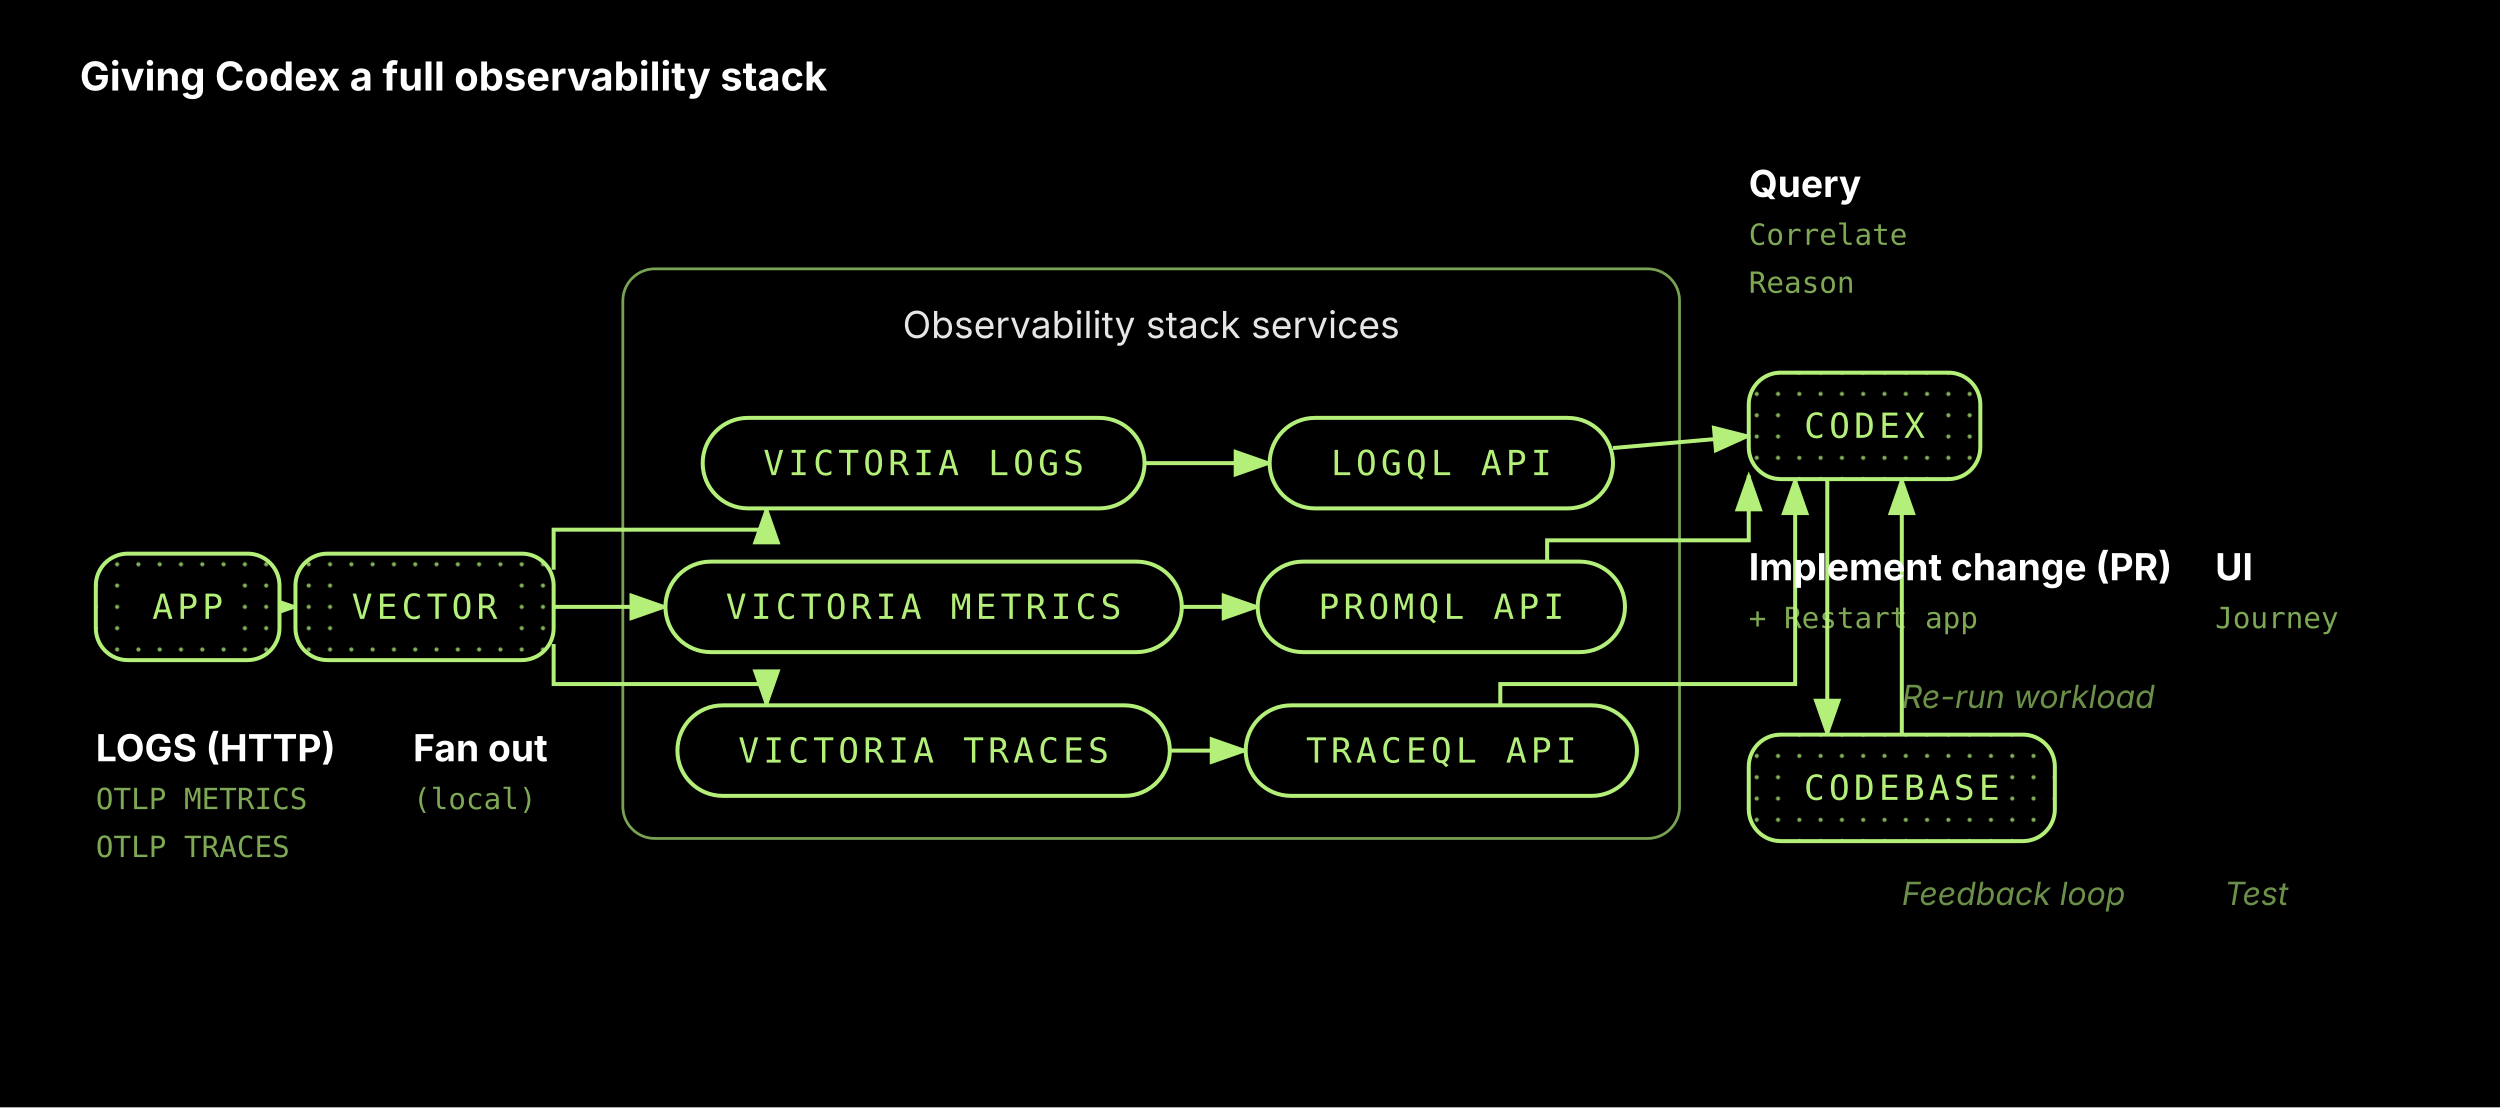
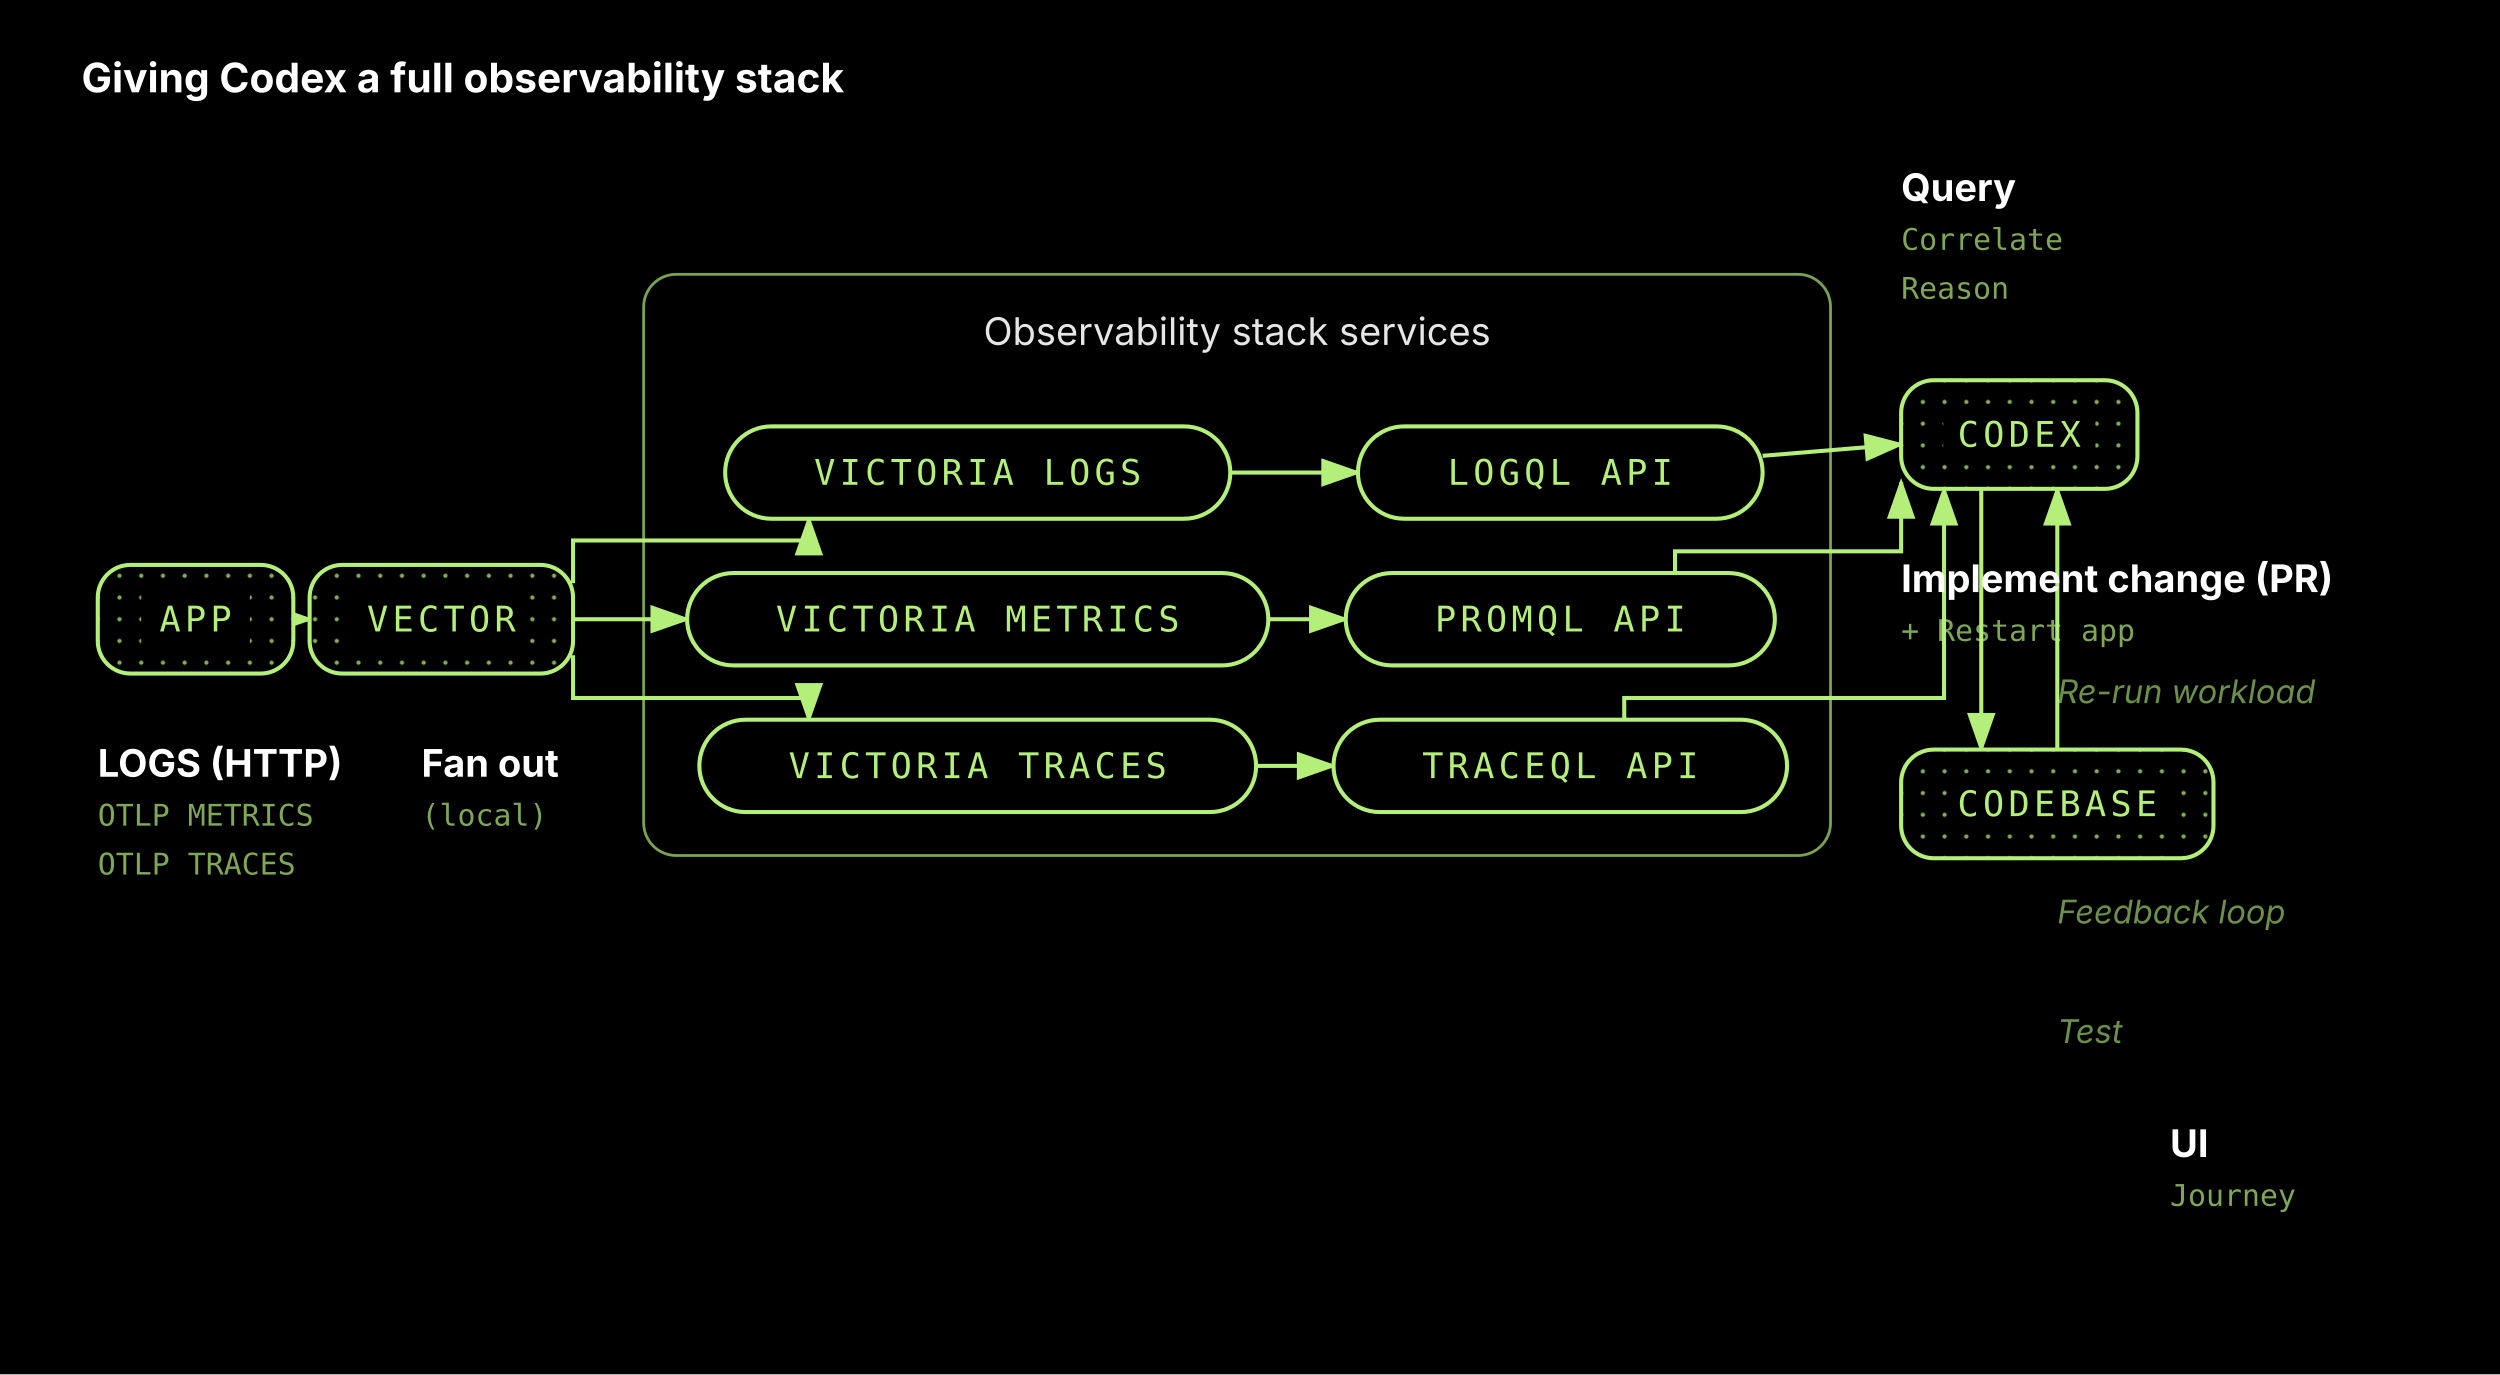
- <svg xmlns="http://www.w3.org/2000/svg" viewBox="0 0 939.24 416" width="939.24" height="416">
+ <svg xmlns="http://www.w3.org/2000/svg" viewBox="0 0 920.5 506" width="920.5" height="506">
  <defs>
    <pattern id="dotgrid" width="8" height="8" patternUnits="userSpaceOnUse">
      <rect width="8" height="8" fill="#000000" />
      <circle cx="4" cy="4" r="0.8" fill="#b4f079" opacity="0.7" />
    </pattern>
    <pattern id="crosshatch" width="8" height="8" patternUnits="userSpaceOnUse">
      <rect width="8" height="8" fill="#000000" />
      <path d="M0 8L8 0M-1 1L1 -1M7 9L9 7" stroke="#b4f079" stroke-width="0.8" opacity="0.2" />
    </pattern>
    <pattern id="hero" width="6" height="6" patternUnits="userSpaceOnUse">
      <rect width="6" height="6" fill="#3d6b23" />
      <circle cx="3" cy="3" r="0.6" fill="#5a9a35" opacity="0.5" />
    </pattern>
    <marker id="arrowhead" markerWidth="10" markerHeight="7" refX="9" refY="3.5" orient="auto" markerUnits="strokeWidth">
      <polygon points="0 0, 10 3.5, 0 7" fill="#b4f079" />
    </marker>
    <marker id="arrowhead-reverse" markerWidth="10" markerHeight="7" refX="1" refY="3.5" orient="auto" markerUnits="strokeWidth">
      <polygon points="10 0, 0 3.5, 10 7" fill="#b4f079" />
    </marker>
  </defs>
  <rect width="100%" height="100%" fill="#000000" />
  <g class="diagram">
    <text x="30" y="34" font-family="'Inter', 'Helvetica Neue', Arial, sans-serif" font-size="15" fill="#ffffff" font-weight="700">Giving Codex a full observability stack</text>
-     <rect x="234" y="101" width="397" height="214" rx="12" fill="transparent" stroke="#b4f079" stroke-width="1" opacity="0.35" />
-     <rect x="234" y="101" width="397" height="214" rx="12" fill="none" stroke="#b4f079" stroke-width="1" opacity="0.5" />
-     <line x1="105" y1="228" x2="111" y2="228" stroke="#b4f079" stroke-width="1.5" marker-end="url(#arrowhead)" />
-     <polyline points="208,214.032 208,199 287.972,199 287.972,191" fill="none" stroke="#b4f079" stroke-width="1.5" marker-end="url(#arrowhead)" />
-     <line x1="208" y1="228" x2="250" y2="228" stroke="#b4f079" stroke-width="1.5" marker-end="url(#arrowhead)" />
-     <polyline points="208,241.968 208,257 287.972,257 287.972,265" fill="none" stroke="#b4f079" stroke-width="1.5" marker-end="url(#arrowhead)" />
-     <line x1="606" y1="168.321" x2="657" y2="163.83" stroke="#b4f079" stroke-width="1.5" marker-end="url(#arrowhead)" />
-     <polyline points="581.25,211 581.25,203 657,203 657,178.604" fill="none" stroke="#b4f079" stroke-width="1.5" marker-end="url(#arrowhead)" />
-     <polyline points="563.656,265 563.656,257 674.434,257 674.434,180" fill="none" stroke="#b4f079" stroke-width="1.5" marker-end="url(#arrowhead)" />
-     <line x1="686.5" y1="180" x2="686.5" y2="276" stroke="#b4f079" stroke-width="1.5" marker-end="url(#arrowhead)" />
-     <line x1="714.5" y1="276" x2="714.5" y2="180" stroke="#b4f079" stroke-width="1.5" marker-end="url(#arrowhead)" />
-     <line x1="430" y1="174" x2="477" y2="174" stroke="#b4f079" stroke-width="1.5" marker-end="url(#arrowhead)" />
-     <line x1="444" y1="228" x2="472.5" y2="228" stroke="#b4f079" stroke-width="1.5" marker-end="url(#arrowhead)" />
-     <line x1="439.5" y1="282" x2="468" y2="282" stroke="#b4f079" stroke-width="1.5" marker-end="url(#arrowhead)" />
-     <rect x="317.5" y="114" width="230" height="24" fill="#000000" rx="3" />
-     <text x="432.5" y="127" font-family="'Inter', 'Helvetica Neue', Arial, sans-serif" font-size="14" fill="#ffffff" opacity="0.9" text-anchor="middle">Observability stack services</text>
-     <rect x="36" y="208" width="69" height="40" rx="12" fill="url(#dotgrid)" stroke="#b4f079" stroke-width="1.5" />
-     <rect x="50.5" y="216.9" width="40" height="22.2" fill="#000000" rx="2" />
-     <text x="70.5" y="228" font-family="'JetBrains Mono', 'Fira Code', 'SF Mono', 'Cascadia Code', monospace" font-size="13" fill="#b4f079" text-anchor="middle" dominant-baseline="central" letter-spacing="0.12em">APP</text>
-     <rect x="111" y="208" width="97" height="40" rx="12" fill="url(#dotgrid)" stroke="#b4f079" stroke-width="1.5" />
-     <rect x="127.5" y="216.9" width="64" height="22.2" fill="#000000" rx="2" />
-     <text x="159.5" y="228" font-family="'JetBrains Mono', 'Fira Code', 'SF Mono', 'Cascadia Code', monospace" font-size="13" fill="#b4f079" text-anchor="middle" dominant-baseline="central" letter-spacing="0.12em">VECTOR</text>
-     <rect x="657" y="140" width="87" height="40" rx="12" fill="url(#dotgrid)" stroke="#b4f079" stroke-width="1.5" />
-     <rect x="672.5" y="148.9" width="56" height="22.2" fill="#000000" rx="2" />
-     <text x="700.5" y="160" font-family="'JetBrains Mono', 'Fira Code', 'SF Mono', 'Cascadia Code', monospace" font-size="13" fill="#b4f079" text-anchor="middle" dominant-baseline="central" letter-spacing="0.12em">CODEX</text>
-     <rect x="657" y="276" width="115" height="40" rx="12" fill="url(#dotgrid)" stroke="#b4f079" stroke-width="1.5" />
-     <rect x="674.5" y="284.9" width="80" height="22.2" fill="#000000" rx="2" />
-     <text x="714.5" y="296" font-family="'JetBrains Mono', 'Fira Code', 'SF Mono', 'Cascadia Code', monospace" font-size="13" fill="#b4f079" text-anchor="middle" dominant-baseline="central" letter-spacing="0.12em">CODEBASE</text>
-     <rect x="264" y="157" width="166" height="34" rx="17" fill="#000000" stroke="#b4f079" stroke-width="1.5" />
-     <text x="347" y="174" font-family="'JetBrains Mono', 'Fira Code', 'SF Mono', 'Cascadia Code', monospace" font-size="13" fill="#b4f079" text-anchor="middle" dominant-baseline="central" letter-spacing="0.12em">VICTORIA LOGS</text>
-     <rect x="477" y="157" width="129" height="34" rx="17" fill="#000000" stroke="#b4f079" stroke-width="1.5" />
-     <text x="541.5" y="174" font-family="'JetBrains Mono', 'Fira Code', 'SF Mono', 'Cascadia Code', monospace" font-size="13" fill="#b4f079" text-anchor="middle" dominant-baseline="central" letter-spacing="0.12em">LOGQL API</text>
-     <rect x="250" y="211" width="194" height="34" rx="17" fill="#000000" stroke="#b4f079" stroke-width="1.5" />
-     <text x="347" y="228" font-family="'JetBrains Mono', 'Fira Code', 'SF Mono', 'Cascadia Code', monospace" font-size="13" fill="#b4f079" text-anchor="middle" dominant-baseline="central" letter-spacing="0.12em">VICTORIA METRICS</text>
-     <rect x="472.5" y="211" width="138" height="34" rx="17" fill="#000000" stroke="#b4f079" stroke-width="1.5" />
-     <text x="541.5" y="228" font-family="'JetBrains Mono', 'Fira Code', 'SF Mono', 'Cascadia Code', monospace" font-size="13" fill="#b4f079" text-anchor="middle" dominant-baseline="central" letter-spacing="0.12em">PROMQL API</text>
-     <rect x="254.5" y="265" width="185" height="34" rx="17" fill="#000000" stroke="#b4f079" stroke-width="1.5" />
-     <text x="347" y="282" font-family="'JetBrains Mono', 'Fira Code', 'SF Mono', 'Cascadia Code', monospace" font-size="13" fill="#b4f079" text-anchor="middle" dominant-baseline="central" letter-spacing="0.12em">VICTORIA TRACES</text>
-     <rect x="468" y="265" width="147" height="34" rx="17" fill="#000000" stroke="#b4f079" stroke-width="1.5" />
-     <text x="541.5" y="282" font-family="'JetBrains Mono', 'Fira Code', 'SF Mono', 'Cascadia Code', monospace" font-size="13" fill="#b4f079" text-anchor="middle" dominant-baseline="central" letter-spacing="0.12em">TRACEQL API</text>
+     <rect x="237" y="101" width="437" height="214" rx="12" fill="transparent" stroke="#b4f079" stroke-width="1" opacity="0.35" />
+     <rect x="237" y="101" width="437" height="214" rx="12" fill="none" stroke="#b4f079" stroke-width="1" opacity="0.5" />
+     <line x1="108" y1="228" x2="114" y2="228" stroke="#b4f079" stroke-width="1.5" marker-end="url(#arrowhead)" />
+     <polyline points="211,214.739 211,199 297.824,199 297.824,191" fill="none" stroke="#b4f079" stroke-width="1.5" marker-end="url(#arrowhead)" />
+     <line x1="211" y1="228" x2="253" y2="228" stroke="#b4f079" stroke-width="1.5" marker-end="url(#arrowhead)" />
+     <polyline points="211,241.261 211,257 297.824,257 297.824,265" fill="none" stroke="#b4f079" stroke-width="1.5" marker-end="url(#arrowhead)" />
+     <line x1="649" y1="167.828" x2="700" y2="163.604" stroke="#b4f079" stroke-width="1.5" marker-end="url(#arrowhead)" />
+     <polyline points="616.75,211 616.75,203 700,203 700,177.503" fill="none" stroke="#b4f079" stroke-width="1.5" marker-end="url(#arrowhead)" />
+     <polyline points="598.049,265 598.049,257 715.795,257 715.795,180" fill="none" stroke="#b4f079" stroke-width="1.5" marker-end="url(#arrowhead)" />
+     <line x1="729.5" y1="180" x2="729.5" y2="276" stroke="#b4f079" stroke-width="1.5" marker-end="url(#arrowhead)" />
+     <line x1="757.5" y1="276" x2="757.5" y2="180" stroke="#b4f079" stroke-width="1.5" marker-end="url(#arrowhead)" />
+     <line x1="453" y1="174" x2="500" y2="174" stroke="#b4f079" stroke-width="1.5" marker-end="url(#arrowhead)" />
+     <line x1="467" y1="228" x2="495.5" y2="228" stroke="#b4f079" stroke-width="1.5" marker-end="url(#arrowhead)" />
+     <line x1="462.5" y1="282" x2="491" y2="282" stroke="#b4f079" stroke-width="1.5" marker-end="url(#arrowhead)" />
+     <rect x="340.5" y="114" width="230" height="24" fill="#000000" rx="3" />
+     <text x="455.5" y="127" font-family="'Inter', 'Helvetica Neue', Arial, sans-serif" font-size="14" fill="#ffffff" opacity="0.9" text-anchor="middle">Observability stack services</text>
+     <rect x="36" y="208" width="72" height="40" rx="12" fill="url(#dotgrid)" stroke="#b4f079" stroke-width="1.5" />
+     <rect x="52" y="216.9" width="40" height="22.2" fill="#000000" rx="2" />
+     <text x="72" y="228" font-family="'JetBrains Mono', 'Fira Code', 'SF Mono', 'Cascadia Code', monospace" font-size="13" fill="#b4f079" text-anchor="middle" dominant-baseline="central" letter-spacing="0.12em">APP</text>
+     <rect x="114" y="208" width="97" height="40" rx="12" fill="url(#dotgrid)" stroke="#b4f079" stroke-width="1.5" />
+     <rect x="130.5" y="216.9" width="64" height="22.2" fill="#000000" rx="2" />
+     <text x="162.5" y="228" font-family="'JetBrains Mono', 'Fira Code', 'SF Mono', 'Cascadia Code', monospace" font-size="13" fill="#b4f079" text-anchor="middle" dominant-baseline="central" letter-spacing="0.12em">VECTOR</text>
+     <rect x="700" y="140" width="87" height="40" rx="12" fill="url(#dotgrid)" stroke="#b4f079" stroke-width="1.5" />
+     <rect x="715.5" y="148.9" width="56" height="22.2" fill="#000000" rx="2" />
+     <text x="743.5" y="160" font-family="'JetBrains Mono', 'Fira Code', 'SF Mono', 'Cascadia Code', monospace" font-size="13" fill="#b4f079" text-anchor="middle" dominant-baseline="central" letter-spacing="0.12em">CODEX</text>
+     <rect x="700" y="276" width="115" height="40" rx="12" fill="url(#dotgrid)" stroke="#b4f079" stroke-width="1.5" />
+     <rect x="717.5" y="284.9" width="80" height="22.2" fill="#000000" rx="2" />
+     <text x="757.5" y="296" font-family="'JetBrains Mono', 'Fira Code', 'SF Mono', 'Cascadia Code', monospace" font-size="13" fill="#b4f079" text-anchor="middle" dominant-baseline="central" letter-spacing="0.12em">CODEBASE</text>
+     <rect x="267" y="157" width="186" height="34" rx="17" fill="#000000" stroke="#b4f079" stroke-width="1.5" />
+     <text x="360" y="174" font-family="'JetBrains Mono', 'Fira Code', 'SF Mono', 'Cascadia Code', monospace" font-size="13" fill="#b4f079" text-anchor="middle" dominant-baseline="central" letter-spacing="0.12em">VICTORIA LOGS</text>
+     <rect x="500" y="157" width="149" height="34" rx="17" fill="#000000" stroke="#b4f079" stroke-width="1.5" />
+     <text x="574.5" y="174" font-family="'JetBrains Mono', 'Fira Code', 'SF Mono', 'Cascadia Code', monospace" font-size="13" fill="#b4f079" text-anchor="middle" dominant-baseline="central" letter-spacing="0.12em">LOGQL API</text>
+     <rect x="253" y="211" width="214" height="34" rx="17" fill="#000000" stroke="#b4f079" stroke-width="1.5" />
+     <text x="360" y="228" font-family="'JetBrains Mono', 'Fira Code', 'SF Mono', 'Cascadia Code', monospace" font-size="13" fill="#b4f079" text-anchor="middle" dominant-baseline="central" letter-spacing="0.12em">VICTORIA METRICS</text>
+     <rect x="495.5" y="211" width="158" height="34" rx="17" fill="#000000" stroke="#b4f079" stroke-width="1.5" />
+     <text x="574.5" y="228" font-family="'JetBrains Mono', 'Fira Code', 'SF Mono', 'Cascadia Code', monospace" font-size="13" fill="#b4f079" text-anchor="middle" dominant-baseline="central" letter-spacing="0.12em">PROMQL API</text>
+     <rect x="257.5" y="265" width="205" height="34" rx="17" fill="#000000" stroke="#b4f079" stroke-width="1.5" />
+     <text x="360" y="282" font-family="'JetBrains Mono', 'Fira Code', 'SF Mono', 'Cascadia Code', monospace" font-size="13" fill="#b4f079" text-anchor="middle" dominant-baseline="central" letter-spacing="0.12em">VICTORIA TRACES</text>
+     <rect x="491" y="265" width="167" height="34" rx="17" fill="#000000" stroke="#b4f079" stroke-width="1.5" />
+     <text x="574.5" y="282" font-family="'JetBrains Mono', 'Fira Code', 'SF Mono', 'Cascadia Code', monospace" font-size="13" fill="#b4f079" text-anchor="middle" dominant-baseline="central" letter-spacing="0.12em">TRACEQL API</text>
    <text x="36" y="286" font-family="'Inter', 'Helvetica Neue', Arial, sans-serif" font-size="14" fill="#ffffff" font-weight="700">LOGS (HTTP)</text>
    <text x="36" y="304" font-family="'JetBrains Mono', 'Fira Code', 'SF Mono', 'Cascadia Code', monospace" font-size="11" fill="#b4f079" opacity="0.7">OTLP METRICS</text>
    <text x="36" y="322" font-family="'JetBrains Mono', 'Fira Code', 'SF Mono', 'Cascadia Code', monospace" font-size="11" fill="#b4f079" opacity="0.7">OTLP TRACES</text>
    <text x="155.2" y="286" font-family="'Inter', 'Helvetica Neue', Arial, sans-serif" font-size="14" fill="#ffffff" font-weight="700">Fan out</text>
    <text x="155.2" y="304" font-family="'JetBrains Mono', 'Fira Code', 'SF Mono', 'Cascadia Code', monospace" font-size="11" fill="#b4f079" opacity="0.7">(local)</text>
-     <text x="657" y="74" font-family="'Inter', 'Helvetica Neue', Arial, sans-serif" font-size="14" fill="#ffffff" font-weight="700">Query</text>
-     <text x="657" y="92" font-family="'JetBrains Mono', 'Fira Code', 'SF Mono', 'Cascadia Code', monospace" font-size="11" fill="#b4f079" opacity="0.7">Correlate</text>
-     <text x="657" y="110" font-family="'JetBrains Mono', 'Fira Code', 'SF Mono', 'Cascadia Code', monospace" font-size="11" fill="#b4f079" opacity="0.7">Reason</text>
-     <text x="657" y="218" font-family="'Inter', 'Helvetica Neue', Arial, sans-serif" font-size="14" fill="#ffffff" font-weight="700">Implement change (PR)</text>
-     <text x="657" y="236" font-family="'JetBrains Mono', 'Fira Code', 'SF Mono', 'Cascadia Code', monospace" font-size="11" fill="#b4f079" opacity="0.7">+ Restart app</text>
-     <text x="832.24" y="218" font-family="'Inter', 'Helvetica Neue', Arial, sans-serif" font-size="14" fill="#ffffff" font-weight="700">UI</text>
-     <text x="832.24" y="236" font-family="'JetBrains Mono', 'Fira Code', 'SF Mono', 'Cascadia Code', monospace" font-size="11" fill="#b4f079" opacity="0.7">Journey</text>
-     <text x="714.5" y="266" font-family="'Inter', 'Helvetica Neue', Arial, sans-serif" font-size="12" fill="#b4f079" opacity="0.6" font-style="italic">Re-run workload</text>
-     <text x="714.5" y="340" font-family="'Inter', 'Helvetica Neue', Arial, sans-serif" font-size="12" fill="#b4f079" opacity="0.6" font-style="italic">Feedback loop</text>
-     <text x="835.7" y="340" font-family="'Inter', 'Helvetica Neue', Arial, sans-serif" font-size="12" fill="#b4f079" opacity="0.6" font-style="italic">Test</text>
+     <text x="700" y="74" font-family="'Inter', 'Helvetica Neue', Arial, sans-serif" font-size="14" fill="#ffffff" font-weight="700">Query</text>
+     <text x="700" y="92" font-family="'JetBrains Mono', 'Fira Code', 'SF Mono', 'Cascadia Code', monospace" font-size="11" fill="#b4f079" opacity="0.7">Correlate</text>
+     <text x="700" y="110" font-family="'JetBrains Mono', 'Fira Code', 'SF Mono', 'Cascadia Code', monospace" font-size="11" fill="#b4f079" opacity="0.7">Reason</text>
+     <text x="700" y="218" font-family="'Inter', 'Helvetica Neue', Arial, sans-serif" font-size="14" fill="#ffffff" font-weight="700">Implement change (PR)</text>
+     <text x="700" y="236" font-family="'JetBrains Mono', 'Fira Code', 'SF Mono', 'Cascadia Code', monospace" font-size="11" fill="#b4f079" opacity="0.7">+ Restart app</text>
+     <text x="799" y="426" font-family="'Inter', 'Helvetica Neue', Arial, sans-serif" font-size="14" fill="#ffffff" font-weight="700">UI</text>
+     <text x="799" y="444" font-family="'JetBrains Mono', 'Fira Code', 'SF Mono', 'Cascadia Code', monospace" font-size="11" fill="#b4f079" opacity="0.7">Journey</text>
+     <text x="757.5" y="258.9" font-family="'Inter', 'Helvetica Neue', Arial, sans-serif" font-size="12" fill="#b4f079" opacity="0.6" font-style="italic">Re-run workload</text>
+     <text x="757.5" y="340" font-family="'Inter', 'Helvetica Neue', Arial, sans-serif" font-size="12" fill="#b4f079" opacity="0.6" font-style="italic">Feedback loop</text>
+     <text x="757.5" y="384" font-family="'Inter', 'Helvetica Neue', Arial, sans-serif" font-size="12" fill="#b4f079" opacity="0.6" font-style="italic">Test</text>
  </g>
</svg>
